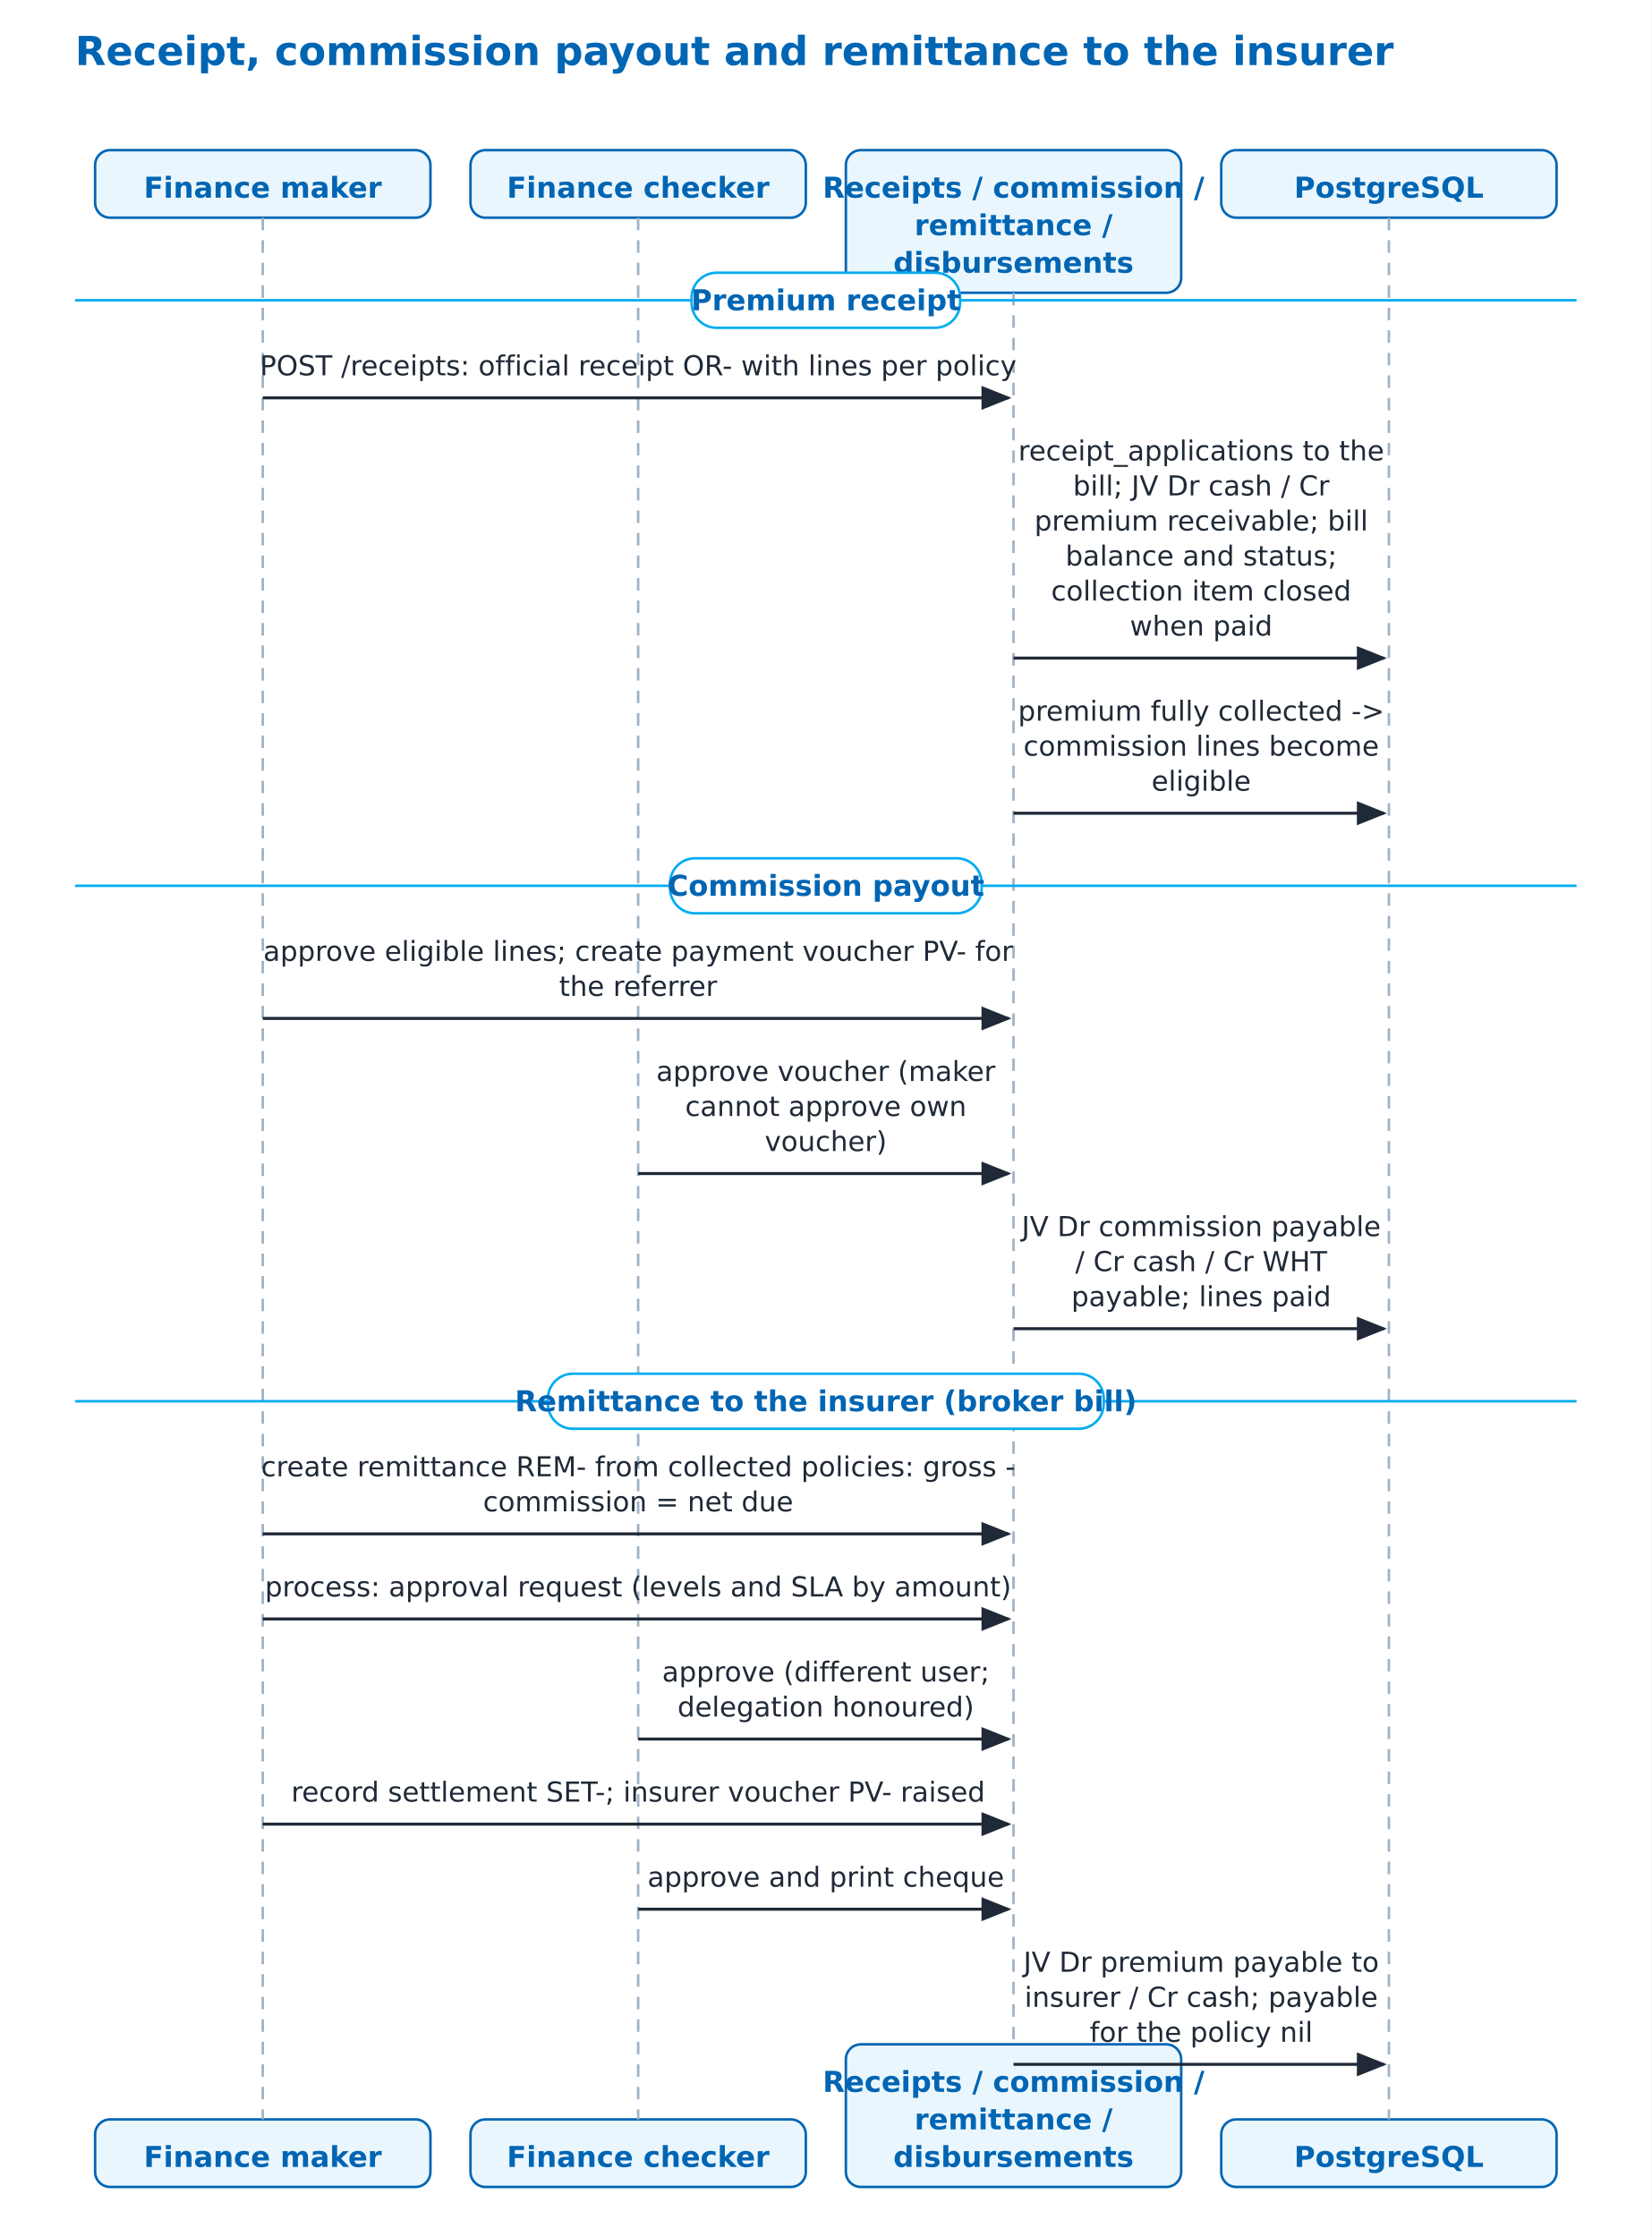
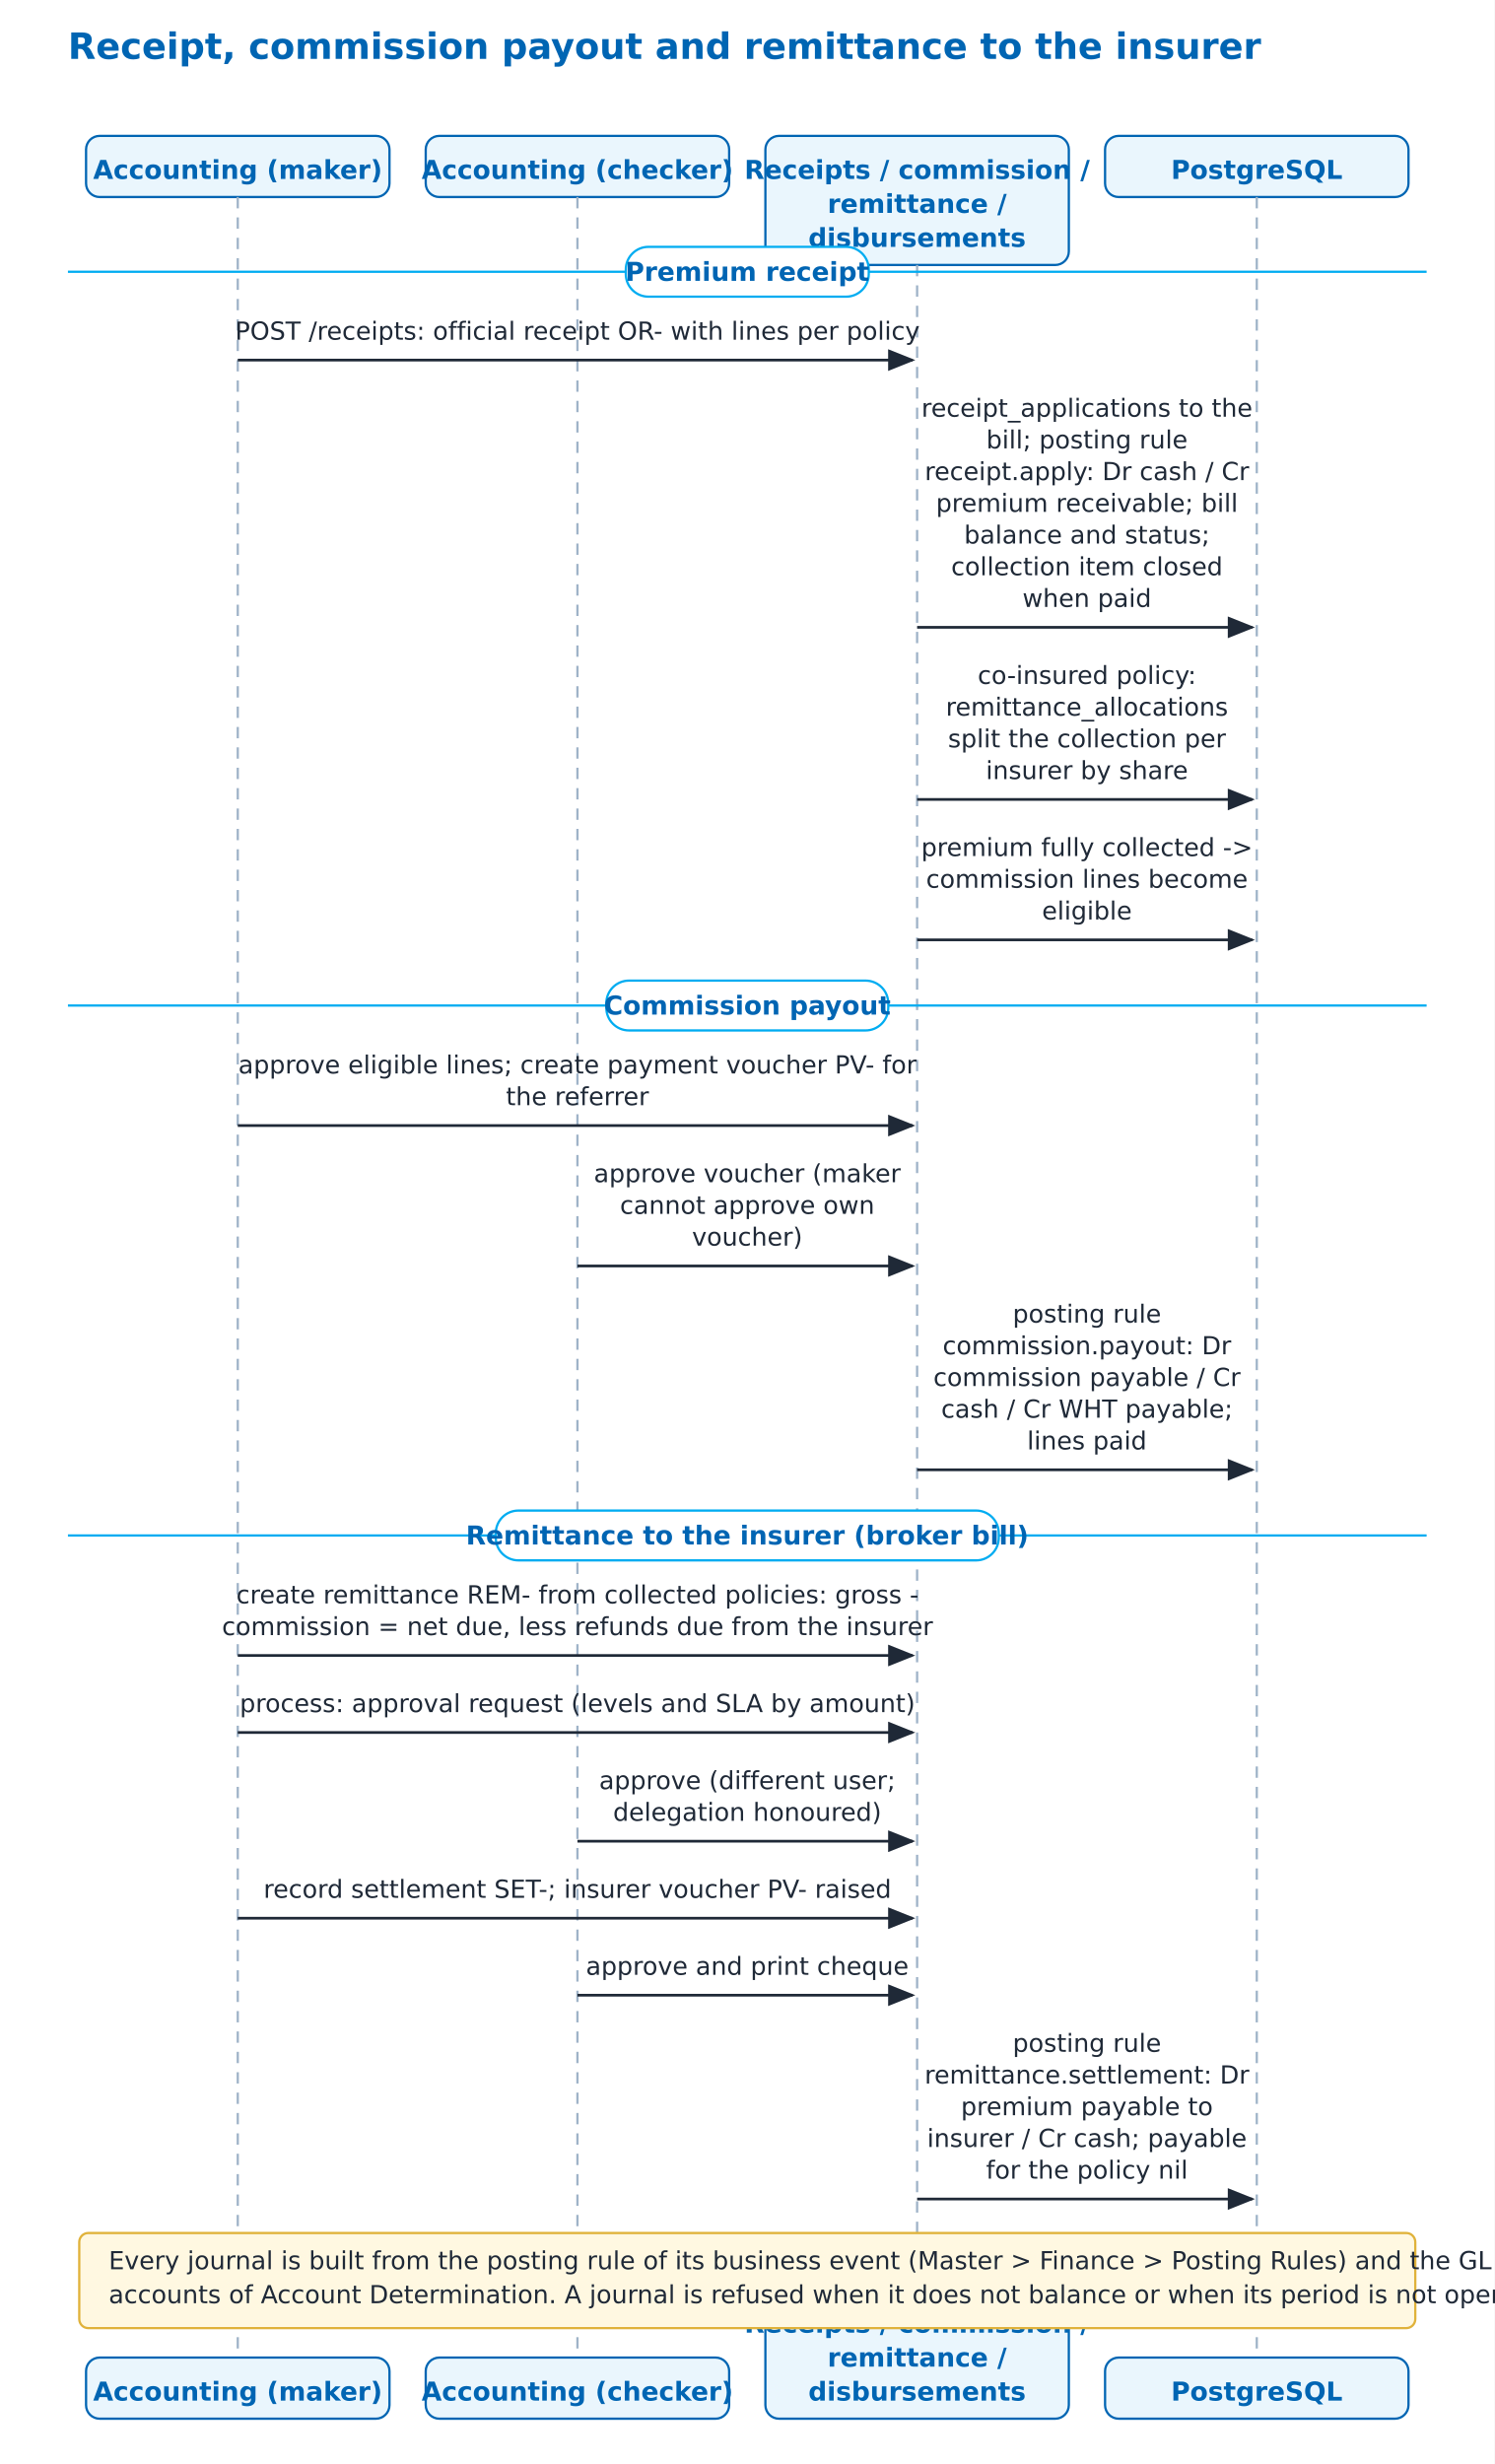
- <svg xmlns="http://www.w3.org/2000/svg" width="660" height="894" viewBox="0 0 660 894" font-family="Nunito, DejaVu Sans, Arial, sans-serif">
+ <svg xmlns="http://www.w3.org/2000/svg" width="660" height="1088" viewBox="0 0 660 1088" font-family="Nunito, DejaVu Sans, Arial, sans-serif">
  <rect width="100%" height="100%" fill="white" />
  <defs>
    <marker id="ah" markerWidth="10" markerHeight="8" refX="9" refY="4" orient="auto">
      <path d="M0,0 L10,4 L0,8 z" fill="#1F2937" />
    </marker>
  </defs>
  <text x="30" y="26" font-size="16" text-anchor="start" fill="#0065B3" font-weight="bold">Receipt, commission payout and remittance to the insurer</text>
  <rect x="38.0" y="60" width="134" height="27" rx="6" fill="#EAF6FD" stroke="#0065B3" />
-   <text x="105.0" y="79" font-size="11.5" text-anchor="middle" fill="#0065B3" font-weight="bold">Finance maker</text>
-   <rect x="38.0" y="847" width="134" height="27" rx="6" fill="#EAF6FD" stroke="#0065B3" />
-   <text x="105.0" y="866" font-size="11.5" text-anchor="middle" fill="#0065B3" font-weight="bold">Finance maker</text>
-   <line x1="105.0" y1="87" x2="105.0" y2="847" stroke="#9FB3C8" stroke-width="1" stroke-dasharray="5 4" />
+   <text x="105.0" y="79" font-size="11.5" text-anchor="middle" fill="#0065B3" font-weight="bold">Accounting (maker)</text>
+   <rect x="38.0" y="1041" width="134" height="27" rx="6" fill="#EAF6FD" stroke="#0065B3" />
+   <text x="105.0" y="1060" font-size="11.5" text-anchor="middle" fill="#0065B3" font-weight="bold">Accounting (maker)</text>
+   <line x1="105.0" y1="87" x2="105.0" y2="1041" stroke="#9FB3C8" stroke-width="1" stroke-dasharray="5 4" />
  <rect x="188.0" y="60" width="134" height="27" rx="6" fill="#EAF6FD" stroke="#0065B3" />
-   <text x="255.0" y="79" font-size="11.5" text-anchor="middle" fill="#0065B3" font-weight="bold">Finance checker</text>
-   <rect x="188.0" y="847" width="134" height="27" rx="6" fill="#EAF6FD" stroke="#0065B3" />
-   <text x="255.0" y="866" font-size="11.5" text-anchor="middle" fill="#0065B3" font-weight="bold">Finance checker</text>
-   <line x1="255.0" y1="87" x2="255.0" y2="847" stroke="#9FB3C8" stroke-width="1" stroke-dasharray="5 4" />
+   <text x="255.0" y="79" font-size="11.5" text-anchor="middle" fill="#0065B3" font-weight="bold">Accounting (checker)</text>
+   <rect x="188.0" y="1041" width="134" height="27" rx="6" fill="#EAF6FD" stroke="#0065B3" />
+   <text x="255.0" y="1060" font-size="11.5" text-anchor="middle" fill="#0065B3" font-weight="bold">Accounting (checker)</text>
+   <line x1="255.0" y1="87" x2="255.0" y2="1041" stroke="#9FB3C8" stroke-width="1" stroke-dasharray="5 4" />
  <rect x="338.0" y="60" width="134" height="57" rx="6" fill="#EAF6FD" stroke="#0065B3" />
  <text x="405.0" y="79" font-size="11.5" text-anchor="middle" fill="#0065B3" font-weight="bold">Receipts / commission /</text>
  <text x="405.0" y="94" font-size="11.5" text-anchor="middle" fill="#0065B3" font-weight="bold">remittance /</text>
  <text x="405.0" y="109" font-size="11.5" text-anchor="middle" fill="#0065B3" font-weight="bold">disbursements</text>
-   <rect x="338.0" y="817" width="134" height="57" rx="6" fill="#EAF6FD" stroke="#0065B3" />
-   <text x="405.0" y="836" font-size="11.5" text-anchor="middle" fill="#0065B3" font-weight="bold">Receipts / commission /</text>
-   <text x="405.0" y="851" font-size="11.5" text-anchor="middle" fill="#0065B3" font-weight="bold">remittance /</text>
-   <text x="405.0" y="866" font-size="11.5" text-anchor="middle" fill="#0065B3" font-weight="bold">disbursements</text>
-   <line x1="405.0" y1="117" x2="405.0" y2="817" stroke="#9FB3C8" stroke-width="1" stroke-dasharray="5 4" />
+   <rect x="338.0" y="1011" width="134" height="57" rx="6" fill="#EAF6FD" stroke="#0065B3" />
+   <text x="405.0" y="1030" font-size="11.5" text-anchor="middle" fill="#0065B3" font-weight="bold">Receipts / commission /</text>
+   <text x="405.0" y="1045" font-size="11.5" text-anchor="middle" fill="#0065B3" font-weight="bold">remittance /</text>
+   <text x="405.0" y="1060" font-size="11.5" text-anchor="middle" fill="#0065B3" font-weight="bold">disbursements</text>
+   <line x1="405.0" y1="117" x2="405.0" y2="1011" stroke="#9FB3C8" stroke-width="1" stroke-dasharray="5 4" />
  <rect x="488.0" y="60" width="134" height="27" rx="6" fill="#EAF6FD" stroke="#0065B3" />
  <text x="555.0" y="79" font-size="11.5" text-anchor="middle" fill="#0065B3" font-weight="bold">PostgreSQL</text>
-   <rect x="488.0" y="847" width="134" height="27" rx="6" fill="#EAF6FD" stroke="#0065B3" />
-   <text x="555.0" y="866" font-size="11.5" text-anchor="middle" fill="#0065B3" font-weight="bold">PostgreSQL</text>
-   <line x1="555.0" y1="87" x2="555.0" y2="847" stroke="#9FB3C8" stroke-width="1" stroke-dasharray="5 4" />
+   <rect x="488.0" y="1041" width="134" height="27" rx="6" fill="#EAF6FD" stroke="#0065B3" />
+   <text x="555.0" y="1060" font-size="11.5" text-anchor="middle" fill="#0065B3" font-weight="bold">PostgreSQL</text>
+   <line x1="555.0" y1="87" x2="555.0" y2="1041" stroke="#9FB3C8" stroke-width="1" stroke-dasharray="5 4" />
  <line x1="30" y1="120" x2="630" y2="120" stroke="#00ACF1" stroke-width="1" />
  <rect x="276.355" y="109" width="107.289" height="22" rx="10" fill="white" stroke="#00ACF1" />
  <text x="330.0" y="124" font-size="11.5" text-anchor="middle" fill="#0065B3" font-weight="bold">Premium receipt</text>
  <text x="255.0" y="150" font-size="11" text-anchor="middle" fill="#1F2937">POST /receipts: official receipt OR- with lines per policy</text>
  <line x1="105.0" y1="159" x2="403.0" y2="159" stroke="#1F2937" stroke-width="1.2" marker-end="url(#ah)" />
  <text x="480.0" y="184" font-size="11" text-anchor="middle" fill="#1F2937">receipt_applications to the</text>
-   <text x="480.0" y="198" font-size="11" text-anchor="middle" fill="#1F2937">bill; JV Dr cash / Cr</text>
-   <text x="480.0" y="212" font-size="11" text-anchor="middle" fill="#1F2937">premium receivable; bill</text>
-   <text x="480.0" y="226" font-size="11" text-anchor="middle" fill="#1F2937">balance and status;</text>
-   <text x="480.0" y="240" font-size="11" text-anchor="middle" fill="#1F2937">collection item closed</text>
-   <text x="480.0" y="254" font-size="11" text-anchor="middle" fill="#1F2937">when paid</text>
-   <line x1="405.0" y1="263" x2="553.0" y2="263" stroke="#1F2937" stroke-width="1.2" marker-end="url(#ah)" />
-   <text x="480.0" y="288" font-size="11" text-anchor="middle" fill="#1F2937">premium fully collected -&gt;</text>
-   <text x="480.0" y="302" font-size="11" text-anchor="middle" fill="#1F2937">commission lines become</text>
-   <text x="480.0" y="316" font-size="11" text-anchor="middle" fill="#1F2937">eligible</text>
-   <line x1="405.0" y1="325" x2="553.0" y2="325" stroke="#1F2937" stroke-width="1.2" marker-end="url(#ah)" />
-   <line x1="30" y1="354" x2="630" y2="354" stroke="#00ACF1" stroke-width="1" />
-   <rect x="267.742" y="343" width="124.516" height="22" rx="10" fill="white" stroke="#00ACF1" />
-   <text x="330.0" y="358" font-size="11.5" text-anchor="middle" fill="#0065B3" font-weight="bold">Commission payout</text>
-   <text x="255.0" y="384" font-size="11" text-anchor="middle" fill="#1F2937">approve eligible lines; create payment voucher PV- for</text>
-   <text x="255.0" y="398" font-size="11" text-anchor="middle" fill="#1F2937">the referrer</text>
-   <line x1="105.0" y1="407" x2="403.0" y2="407" stroke="#1F2937" stroke-width="1.2" marker-end="url(#ah)" />
-   <text x="330.0" y="432" font-size="11" text-anchor="middle" fill="#1F2937">approve voucher (maker</text>
-   <text x="330.0" y="446" font-size="11" text-anchor="middle" fill="#1F2937">cannot approve own</text>
-   <text x="330.0" y="460" font-size="11" text-anchor="middle" fill="#1F2937">voucher)</text>
-   <line x1="255.0" y1="469" x2="403.0" y2="469" stroke="#1F2937" stroke-width="1.2" marker-end="url(#ah)" />
-   <text x="480.0" y="494" font-size="11" text-anchor="middle" fill="#1F2937">JV Dr commission payable</text>
-   <text x="480.0" y="508" font-size="11" text-anchor="middle" fill="#1F2937">/ Cr cash / Cr WHT</text>
-   <text x="480.0" y="522" font-size="11" text-anchor="middle" fill="#1F2937">payable; lines paid</text>
-   <line x1="405.0" y1="531" x2="553.0" y2="531" stroke="#1F2937" stroke-width="1.2" marker-end="url(#ah)" />
-   <line x1="30" y1="560" x2="630" y2="560" stroke="#00ACF1" stroke-width="1" />
-   <rect x="218.941" y="549" width="222.117" height="22" rx="10" fill="white" stroke="#00ACF1" />
-   <text x="330.0" y="564" font-size="11.5" text-anchor="middle" fill="#0065B3" font-weight="bold">Remittance to the insurer (broker bill)</text>
-   <text x="255.0" y="590" font-size="11" text-anchor="middle" fill="#1F2937">create remittance REM- from collected policies: gross -</text>
-   <text x="255.0" y="604" font-size="11" text-anchor="middle" fill="#1F2937">commission = net due</text>
-   <line x1="105.0" y1="613" x2="403.0" y2="613" stroke="#1F2937" stroke-width="1.2" marker-end="url(#ah)" />
-   <text x="255.0" y="638" font-size="11" text-anchor="middle" fill="#1F2937">process: approval request (levels and SLA by amount)</text>
-   <line x1="105.0" y1="647" x2="403.0" y2="647" stroke="#1F2937" stroke-width="1.2" marker-end="url(#ah)" />
-   <text x="330.0" y="672" font-size="11" text-anchor="middle" fill="#1F2937">approve (different user;</text>
-   <text x="330.0" y="686" font-size="11" text-anchor="middle" fill="#1F2937">delegation honoured)</text>
-   <line x1="255.0" y1="695" x2="403.0" y2="695" stroke="#1F2937" stroke-width="1.2" marker-end="url(#ah)" />
-   <text x="255.0" y="720" font-size="11" text-anchor="middle" fill="#1F2937">record settlement SET-; insurer voucher PV- raised</text>
-   <line x1="105.0" y1="729" x2="403.0" y2="729" stroke="#1F2937" stroke-width="1.2" marker-end="url(#ah)" />
-   <text x="330.0" y="754" font-size="11" text-anchor="middle" fill="#1F2937">approve and print cheque</text>
-   <line x1="255.0" y1="763" x2="403.0" y2="763" stroke="#1F2937" stroke-width="1.2" marker-end="url(#ah)" />
-   <text x="480.0" y="788" font-size="11" text-anchor="middle" fill="#1F2937">JV Dr premium payable to</text>
-   <text x="480.0" y="802" font-size="11" text-anchor="middle" fill="#1F2937">insurer / Cr cash; payable</text>
-   <text x="480.0" y="816" font-size="11" text-anchor="middle" fill="#1F2937">for the policy nil</text>
-   <line x1="405.0" y1="825" x2="553.0" y2="825" stroke="#1F2937" stroke-width="1.2" marker-end="url(#ah)" />
+   <text x="480.0" y="198" font-size="11" text-anchor="middle" fill="#1F2937">bill; posting rule</text>
+   <text x="480.0" y="212" font-size="11" text-anchor="middle" fill="#1F2937">receipt.apply: Dr cash / Cr</text>
+   <text x="480.0" y="226" font-size="11" text-anchor="middle" fill="#1F2937">premium receivable; bill</text>
+   <text x="480.0" y="240" font-size="11" text-anchor="middle" fill="#1F2937">balance and status;</text>
+   <text x="480.0" y="254" font-size="11" text-anchor="middle" fill="#1F2937">collection item closed</text>
+   <text x="480.0" y="268" font-size="11" text-anchor="middle" fill="#1F2937">when paid</text>
+   <line x1="405.0" y1="277" x2="553.0" y2="277" stroke="#1F2937" stroke-width="1.2" marker-end="url(#ah)" />
+   <text x="480.0" y="302" font-size="11" text-anchor="middle" fill="#1F2937">co-insured policy:</text>
+   <text x="480.0" y="316" font-size="11" text-anchor="middle" fill="#1F2937">remittance_allocations</text>
+   <text x="480.0" y="330" font-size="11" text-anchor="middle" fill="#1F2937">split the collection per</text>
+   <text x="480.0" y="344" font-size="11" text-anchor="middle" fill="#1F2937">insurer by share</text>
+   <line x1="405.0" y1="353" x2="553.0" y2="353" stroke="#1F2937" stroke-width="1.2" marker-end="url(#ah)" />
+   <text x="480.0" y="378" font-size="11" text-anchor="middle" fill="#1F2937">premium fully collected -&gt;</text>
+   <text x="480.0" y="392" font-size="11" text-anchor="middle" fill="#1F2937">commission lines become</text>
+   <text x="480.0" y="406" font-size="11" text-anchor="middle" fill="#1F2937">eligible</text>
+   <line x1="405.0" y1="415" x2="553.0" y2="415" stroke="#1F2937" stroke-width="1.2" marker-end="url(#ah)" />
+   <line x1="30" y1="444" x2="630" y2="444" stroke="#00ACF1" stroke-width="1" />
+   <rect x="267.742" y="433" width="124.516" height="22" rx="10" fill="white" stroke="#00ACF1" />
+   <text x="330.0" y="448" font-size="11.5" text-anchor="middle" fill="#0065B3" font-weight="bold">Commission payout</text>
+   <text x="255.0" y="474" font-size="11" text-anchor="middle" fill="#1F2937">approve eligible lines; create payment voucher PV- for</text>
+   <text x="255.0" y="488" font-size="11" text-anchor="middle" fill="#1F2937">the referrer</text>
+   <line x1="105.0" y1="497" x2="403.0" y2="497" stroke="#1F2937" stroke-width="1.2" marker-end="url(#ah)" />
+   <text x="330.0" y="522" font-size="11" text-anchor="middle" fill="#1F2937">approve voucher (maker</text>
+   <text x="330.0" y="536" font-size="11" text-anchor="middle" fill="#1F2937">cannot approve own</text>
+   <text x="330.0" y="550" font-size="11" text-anchor="middle" fill="#1F2937">voucher)</text>
+   <line x1="255.0" y1="559" x2="403.0" y2="559" stroke="#1F2937" stroke-width="1.2" marker-end="url(#ah)" />
+   <text x="480.0" y="584" font-size="11" text-anchor="middle" fill="#1F2937">posting rule</text>
+   <text x="480.0" y="598" font-size="11" text-anchor="middle" fill="#1F2937">commission.payout: Dr</text>
+   <text x="480.0" y="612" font-size="11" text-anchor="middle" fill="#1F2937">commission payable / Cr</text>
+   <text x="480.0" y="626" font-size="11" text-anchor="middle" fill="#1F2937">cash / Cr WHT payable;</text>
+   <text x="480.0" y="640" font-size="11" text-anchor="middle" fill="#1F2937">lines paid</text>
+   <line x1="405.0" y1="649" x2="553.0" y2="649" stroke="#1F2937" stroke-width="1.2" marker-end="url(#ah)" />
+   <line x1="30" y1="678" x2="630" y2="678" stroke="#00ACF1" stroke-width="1" />
+   <rect x="218.941" y="667" width="222.117" height="22" rx="10" fill="white" stroke="#00ACF1" />
+   <text x="330.0" y="682" font-size="11.5" text-anchor="middle" fill="#0065B3" font-weight="bold">Remittance to the insurer (broker bill)</text>
+   <text x="255.0" y="708" font-size="11" text-anchor="middle" fill="#1F2937">create remittance REM- from collected policies: gross -</text>
+   <text x="255.0" y="722" font-size="11" text-anchor="middle" fill="#1F2937">commission = net due, less refunds due from the insurer</text>
+   <line x1="105.0" y1="731" x2="403.0" y2="731" stroke="#1F2937" stroke-width="1.2" marker-end="url(#ah)" />
+   <text x="255.0" y="756" font-size="11" text-anchor="middle" fill="#1F2937">process: approval request (levels and SLA by amount)</text>
+   <line x1="105.0" y1="765" x2="403.0" y2="765" stroke="#1F2937" stroke-width="1.2" marker-end="url(#ah)" />
+   <text x="330.0" y="790" font-size="11" text-anchor="middle" fill="#1F2937">approve (different user;</text>
+   <text x="330.0" y="804" font-size="11" text-anchor="middle" fill="#1F2937">delegation honoured)</text>
+   <line x1="255.0" y1="813" x2="403.0" y2="813" stroke="#1F2937" stroke-width="1.2" marker-end="url(#ah)" />
+   <text x="255.0" y="838" font-size="11" text-anchor="middle" fill="#1F2937">record settlement SET-; insurer voucher PV- raised</text>
+   <line x1="105.0" y1="847" x2="403.0" y2="847" stroke="#1F2937" stroke-width="1.2" marker-end="url(#ah)" />
+   <text x="330.0" y="872" font-size="11" text-anchor="middle" fill="#1F2937">approve and print cheque</text>
+   <line x1="255.0" y1="881" x2="403.0" y2="881" stroke="#1F2937" stroke-width="1.2" marker-end="url(#ah)" />
+   <text x="480.0" y="906" font-size="11" text-anchor="middle" fill="#1F2937">posting rule</text>
+   <text x="480.0" y="920" font-size="11" text-anchor="middle" fill="#1F2937">remittance.settlement: Dr</text>
+   <text x="480.0" y="934" font-size="11" text-anchor="middle" fill="#1F2937">premium payable to</text>
+   <text x="480.0" y="948" font-size="11" text-anchor="middle" fill="#1F2937">insurer / Cr cash; payable</text>
+   <text x="480.0" y="962" font-size="11" text-anchor="middle" fill="#1F2937">for the policy nil</text>
+   <line x1="405.0" y1="971" x2="553.0" y2="971" stroke="#1F2937" stroke-width="1.2" marker-end="url(#ah)" />
+   <rect x="35" y="986" width="590" height="42" rx="4" fill="#FFF8E1" stroke="#E0B23A" />
+   <text x="48" y="1002" font-size="11" text-anchor="start" fill="#1F2937">Every journal is built from the posting rule of its business event (Master &gt; Finance &gt; Posting Rules) and the GL</text>
+   <text x="48" y="1017" font-size="11" text-anchor="start" fill="#1F2937">accounts of Account Determination. A journal is refused when it does not balance or when its period is not open.</text>
</svg>
